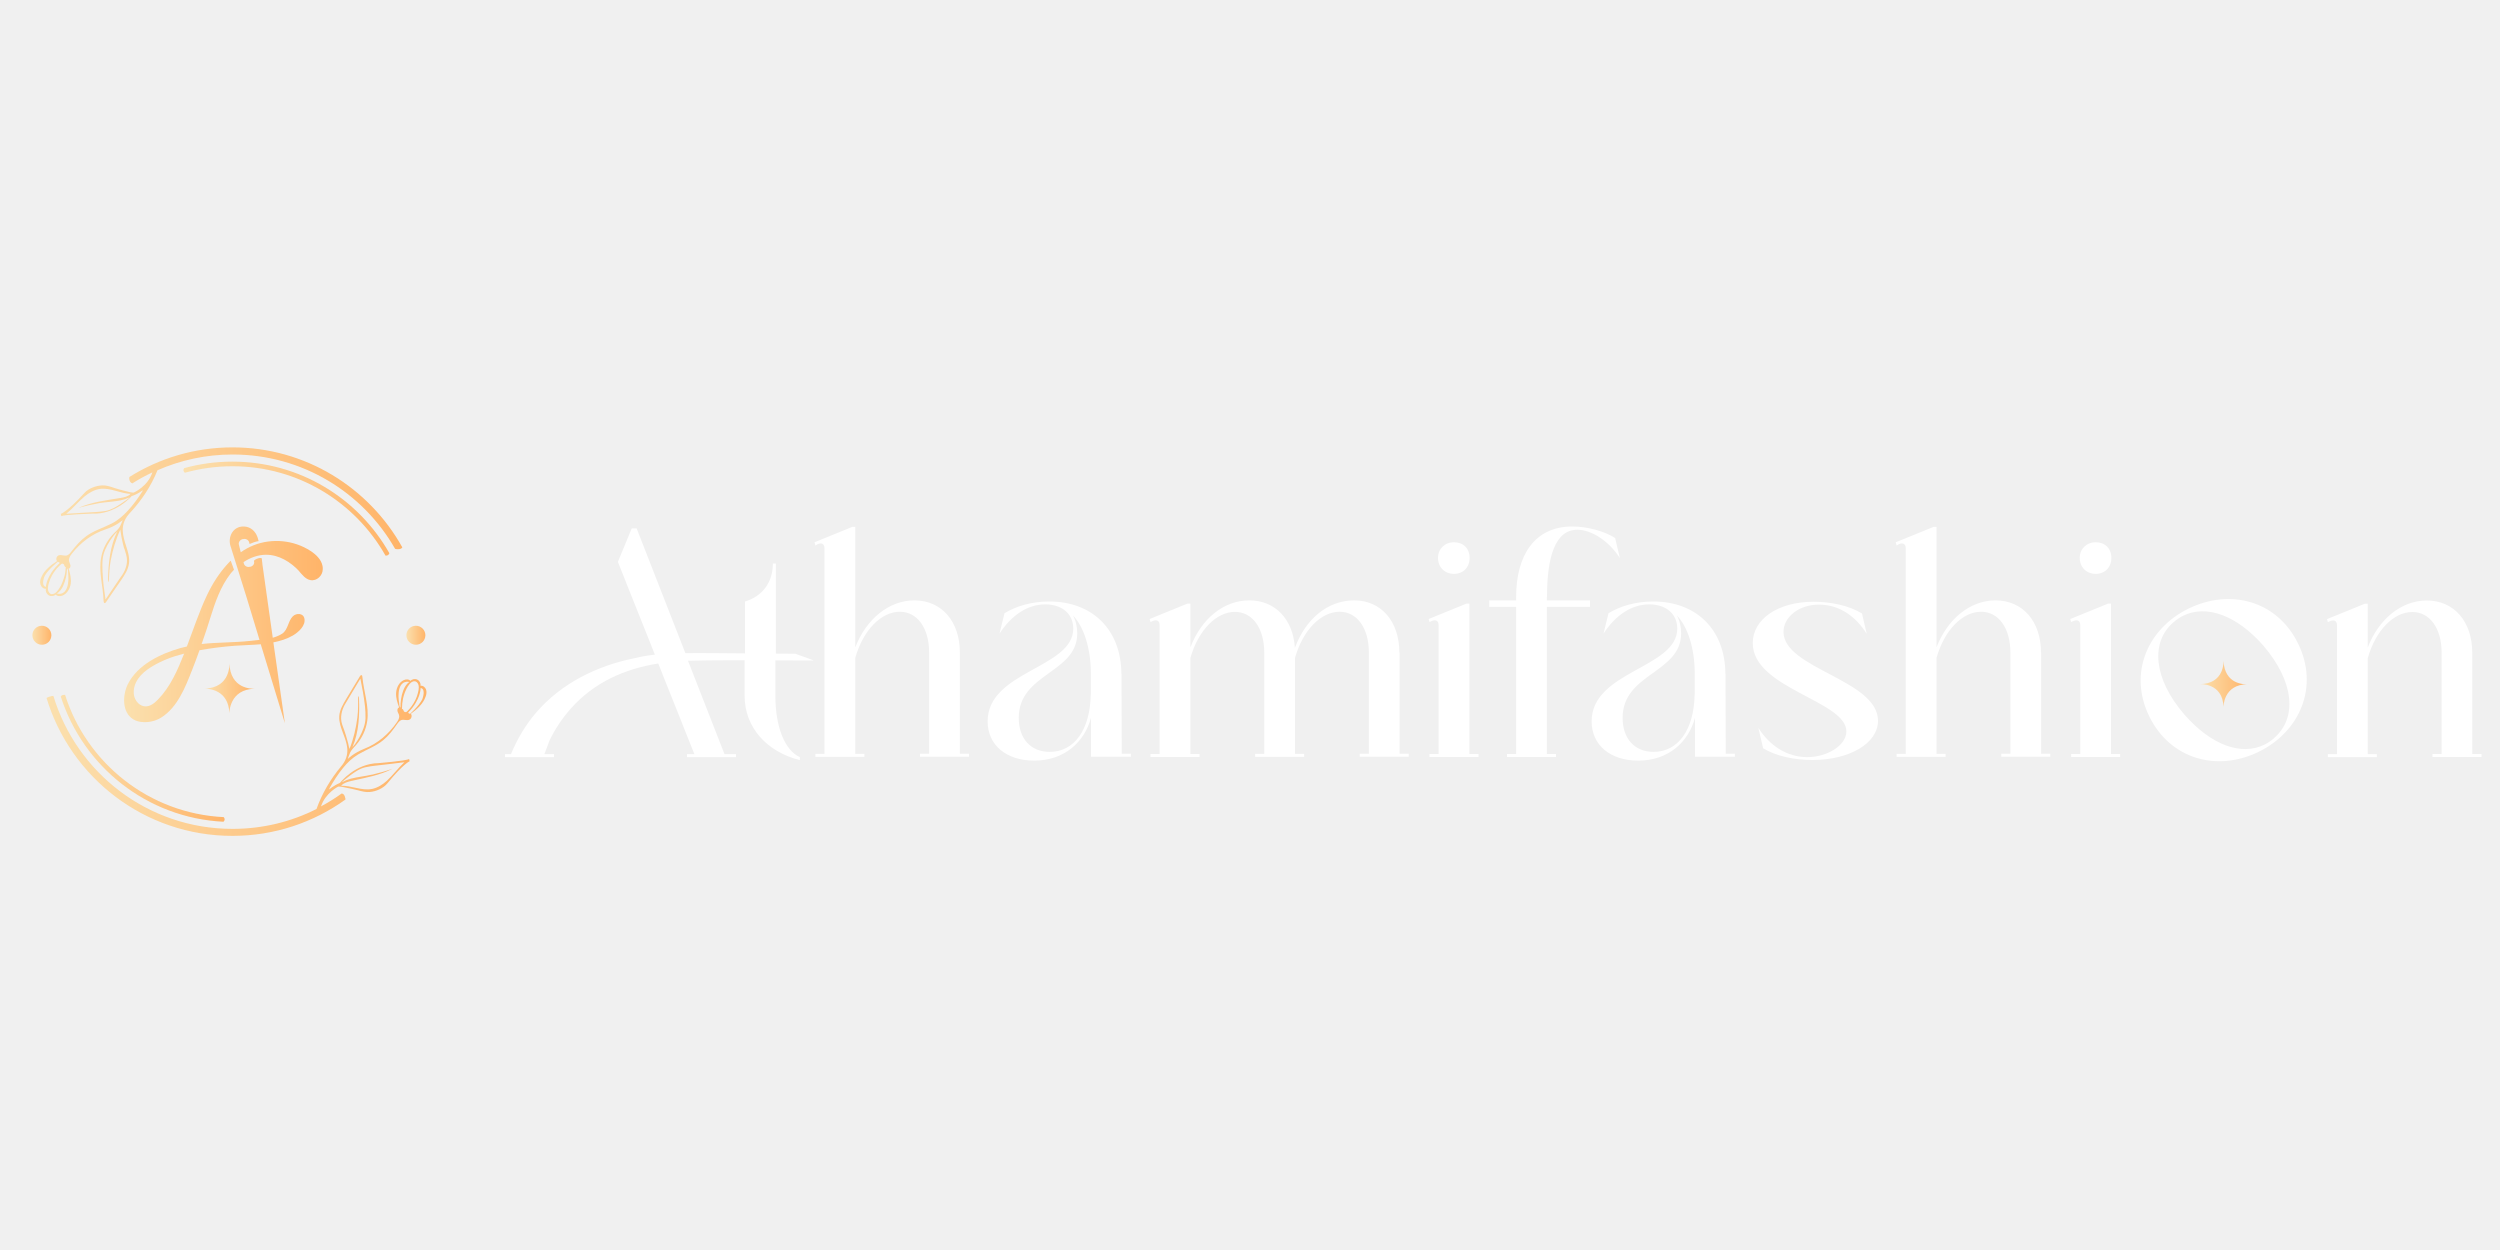
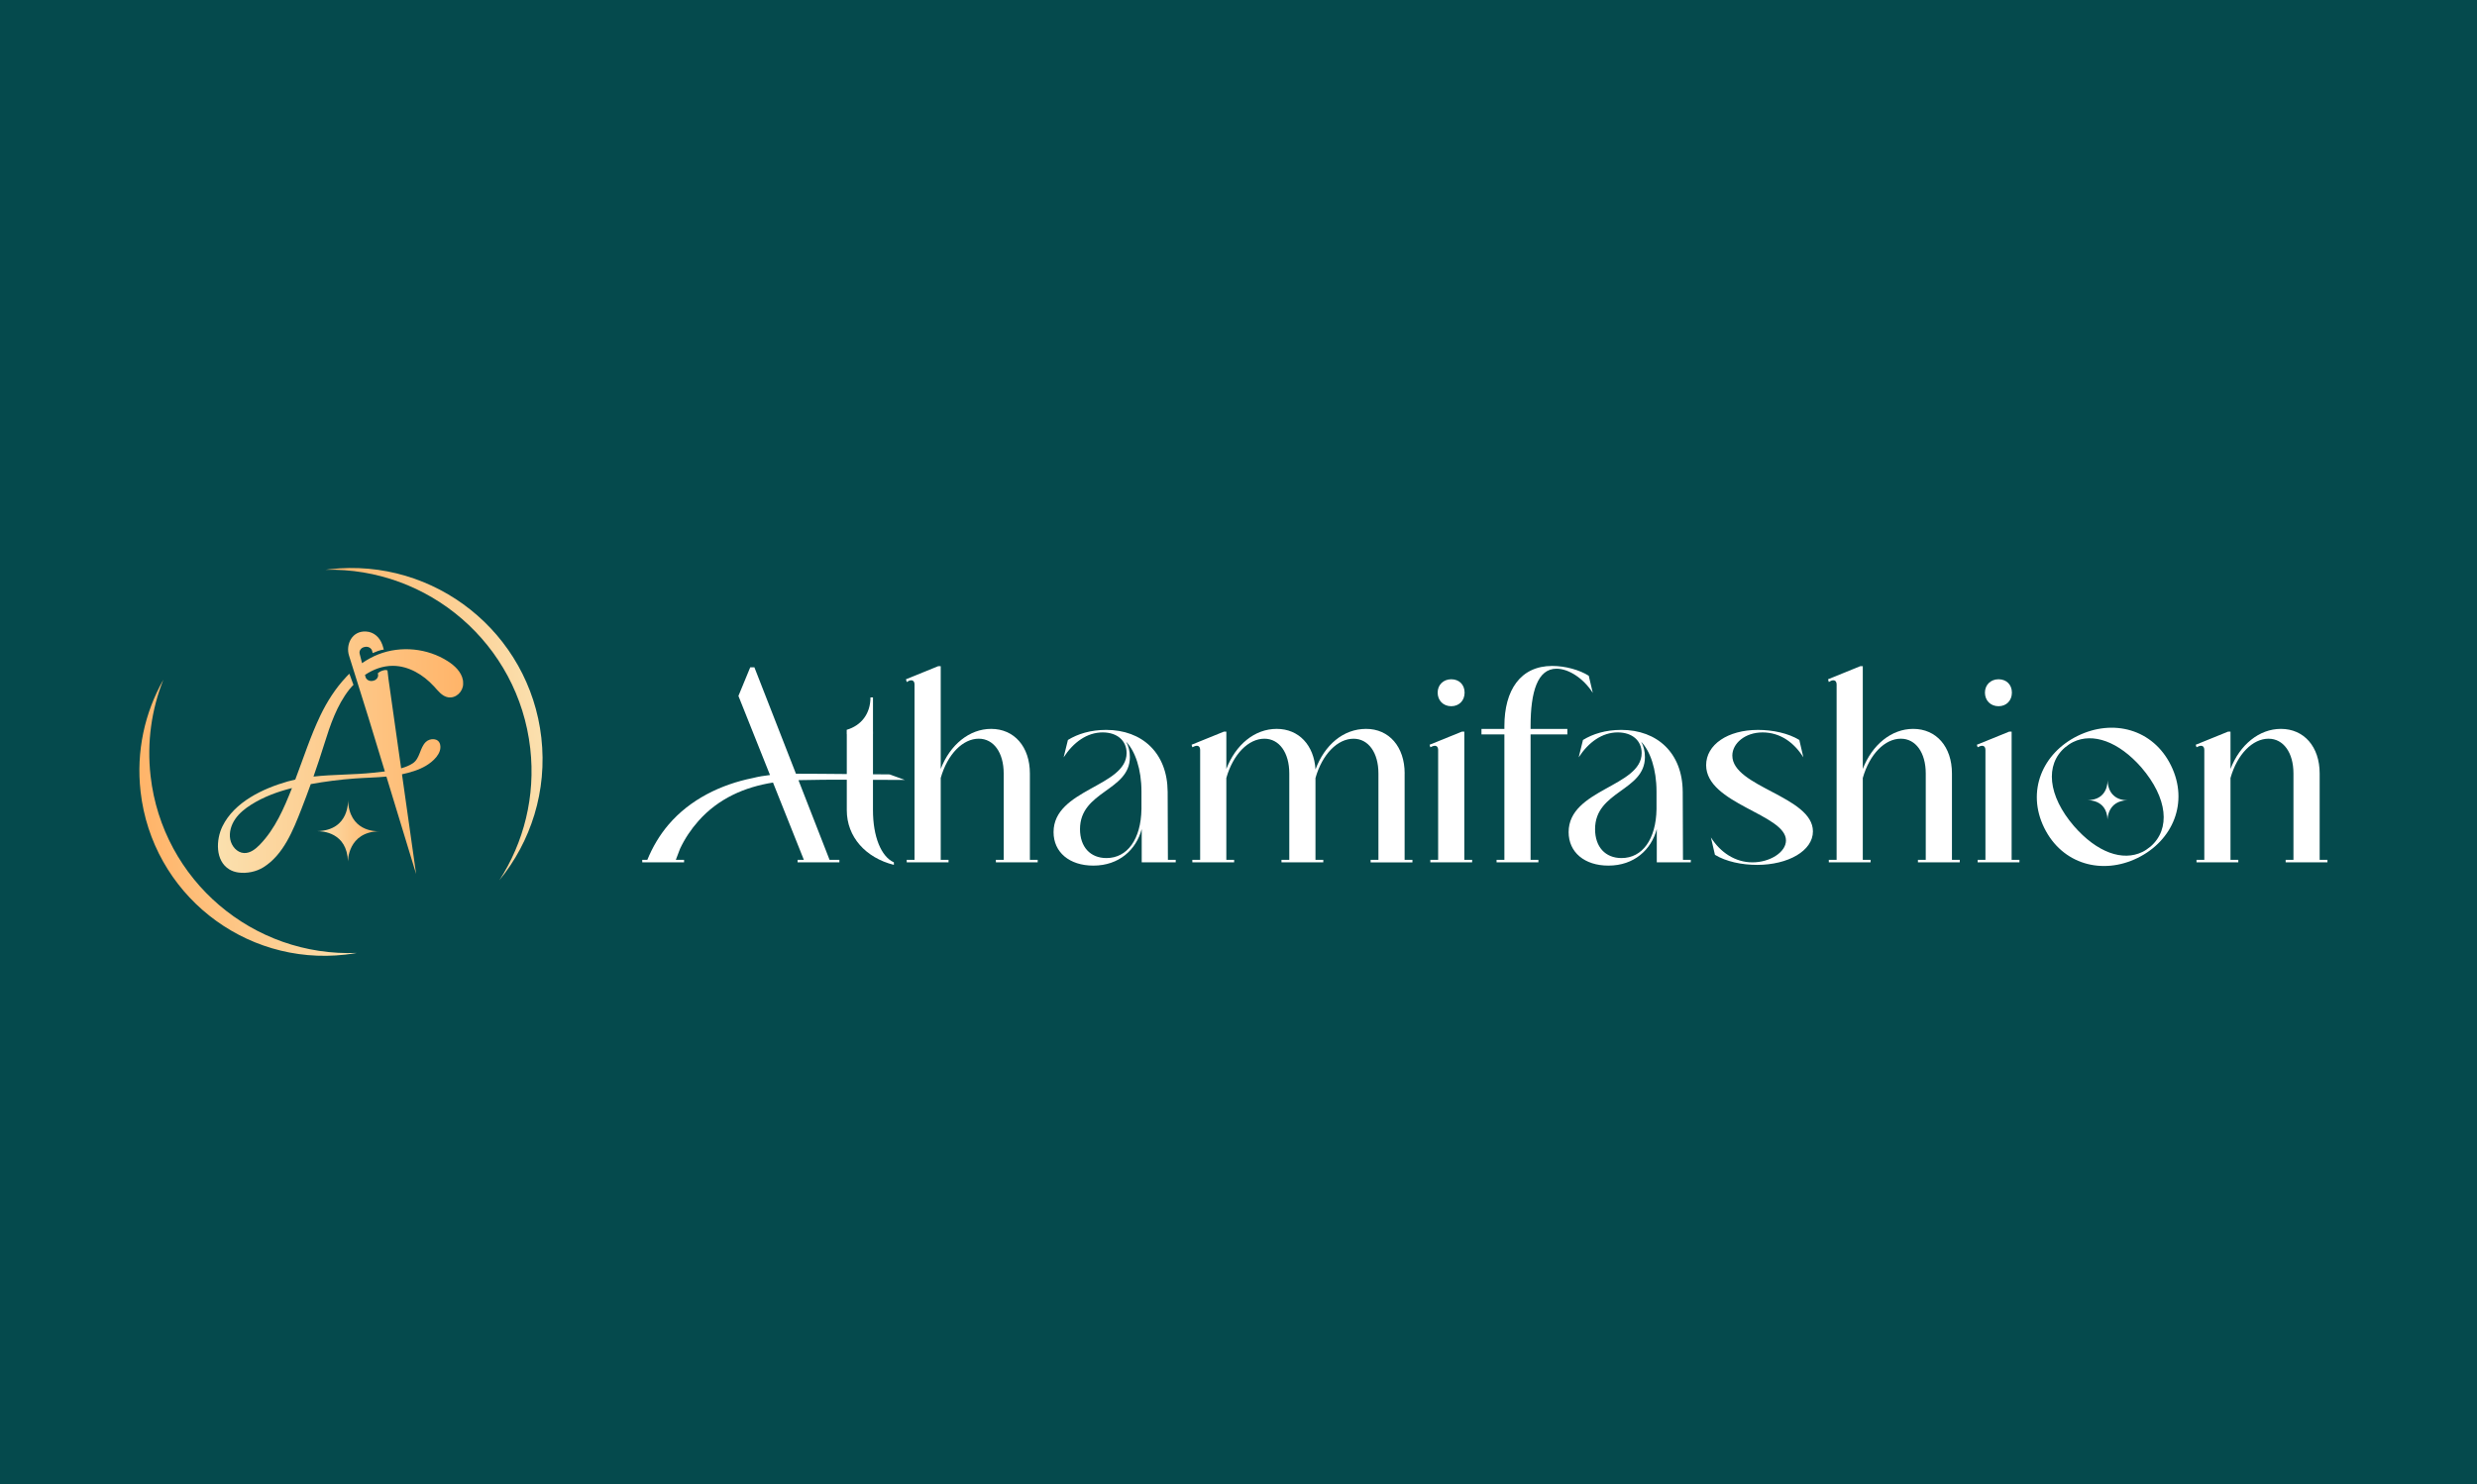
- <svg xmlns="http://www.w3.org/2000/svg" xmlns:xlink="http://www.w3.org/1999/xlink" id="Layer_1" version="1.1" viewBox="0 0 200 100">
+ <svg xmlns="http://www.w3.org/2000/svg" xmlns:xlink="http://www.w3.org/1999/xlink" id="Layer_1" version="1.1" viewBox="0 0 1979.23 1185.7">
  <defs>
    <style>
      .st0 {
        fill: url(#linear-gradient2);
      }

      .st1 {
-         fill: url(#linear-gradient10);
+         fill: #054a4d;
      }

      .st2 {
        fill: #fff;
      }

      .st3 {
        fill: url(#linear-gradient1);
      }

      .st4 {
-         fill: url(#linear-gradient9);
+         fill: url(#linear-gradient3);
      }

      .st5 {
-         fill: url(#linear-gradient8);
-       }
- 
-       .st6 {
-         fill: url(#linear-gradient7);
-       }
- 
-       .st7 {
-         fill: url(#linear-gradient4);
-       }
- 
-       .st8 {
-         fill: url(#linear-gradient5);
-       }
- 
-       .st9 {
-         fill: url(#linear-gradient3);
-       }
- 
-       .st10 {
-         fill: url(#linear-gradient6);
-       }
- 
-       .st11 {
        fill: url(#linear-gradient);
      }
    </style>
-     <linearGradient id="linear-gradient" x1="20.39" y1="55.1" x2="20.44" y2="55.1" gradientUnits="userSpaceOnUse">
+     <linearGradient id="linear-gradient" x1="253.32" y1="663.85" x2="303.21" y2="663.85" gradientUnits="userSpaceOnUse">
      <stop offset="0" stop-color="#fbe0ae" />
      <stop offset="1" stop-color="#ffb469" />
    </linearGradient>
-     <linearGradient id="linear-gradient1" x1="16.27" y1="55.1" x2="16.34" y2="55.1" xlink:href="#linear-gradient" />
-     <linearGradient id="linear-gradient2" x1="16.34" y1="55.06" x2="20.39" y2="55.06" xlink:href="#linear-gradient" />
-     <linearGradient id="linear-gradient3" x1="9.91" y1="50.01" x2="25.82" y2="50.01" xlink:href="#linear-gradient" />
-     <linearGradient id="linear-gradient4" x1="3.21" y1="42.03" x2="32.17" y2="42.03" xlink:href="#linear-gradient" />
-     <linearGradient id="linear-gradient5" x1="3.72" y1="60.44" x2="34.13" y2="60.44" xlink:href="#linear-gradient" />
-     <linearGradient id="linear-gradient6" x1="4.86" y1="60.66" x2="17.97" y2="60.66" xlink:href="#linear-gradient" />
-     <linearGradient id="linear-gradient7" x1="14.68" y1="40.69" x2="31.15" y2="40.69" xlink:href="#linear-gradient" />
-     <linearGradient id="linear-gradient8" x1="2.58" y1="50.82" x2="4.11" y2="50.82" xlink:href="#linear-gradient" />
-     <linearGradient id="linear-gradient9" x1="32.51" y1="50.82" x2="34.04" y2="50.82" xlink:href="#linear-gradient" />
-     <linearGradient id="linear-gradient10" x1="175.95" y1="54.69" x2="179.79" y2="54.69" xlink:href="#linear-gradient" />
+     <linearGradient id="linear-gradient1" x1="174.15" y1="601.55" x2="370.07" y2="601.55" xlink:href="#linear-gradient" />
+     <linearGradient id="linear-gradient2" x1="2803.24" y1="2106.66" x2="2960.53" y2="2106.66" gradientTransform="translate(3294.77 2422.7) rotate(173.53)" xlink:href="#linear-gradient" />
+     <linearGradient id="linear-gradient3" x1="2637.49" y1="2165.62" x2="2793.85" y2="2165.62" gradientTransform="translate(3294.77 2422.7) rotate(173.53)" xlink:href="#linear-gradient" />
  </defs>
+   <rect class="st1" x="-24.51" y="-21.45" width="2025.19" height="1225.53" />
  <g>
-     <path class="st11" d="M20.39,55.1s.05,0,.05,0c-.02,0-.03,0-.05,0Z" />
-     <path class="st3" d="M16.34,55.1s-.07,0-.07,0c.02,0,.04,0,.07,0Z" />
-     <path class="st0" d="M20.39,55.1c-.3.01-1.96,0-2.04-2.04,0,0,.14,1.98-2.01,2.03.34,0,1.94.07,2.01,1.97,0,0-.03-1.93,2.04-1.96Z" />
-     <path class="st9" d="M23.92,45.69c.25.28.52.65.92.72.51.09.98-.37.98-.87,0-.01,0-.02,0-.04,0-.08,0-.15-.02-.23-.1-.52-.53-.92-.98-1.21-1.32-.85-3.04-1.02-4.5-.45-.38.15-.73.34-1.06.57l-.15-.61c-.05-.19.09-.39.3-.44h.04c.21-.06.43.06.48.25l.04.14c.23-.1.47-.2.72-.23-.06-.24-.1-.34-.1-.34-.16-.44-.52-.8-1.05-.83-.91-.05-1.33.85-1.1,1.56,0,0,1.29,4.12,1.29,4.12l1.03,3.39c-.26.03-.51.06-.73.08-1.29.14-2.61.11-3.9.25.25-.7.48-1.4.7-2.11.38-1.23.82-2.51,1.63-3.54.05-.06.1-.12.15-.17l.11-.12-.26-.72-.06.05-.16.17h0c-.68.73-1.23,1.59-1.66,2.49-.64,1.34-1.1,2.76-1.63,4.15-.17.04-.33.08-.5.12-1.61.46-3.45,1.33-4.23,2.91-.42.86-.48,2.24.45,2.8.17.1.36.17.59.2.55.08,1.16-.05,1.63-.34,1.31-.82,1.93-2.42,2.47-3.79.21-.53.41-1.07.6-1.6.94-.17,1.89-.29,2.83-.36.69-.05,1.38-.06,2.07-.12l1.93,6.32-.92-6.47c.54-.11,1.08-.27,1.56-.55.44-.26,1.05-.79.92-1.37-.1-.44-.65-.43-.92-.17-.4.39-.37,1.06-.85,1.39-.21.14-.48.25-.76.33l-.82-5.82c-.02-.2-.04-.37-.06-.54-.04-.01-.08-.02-.1-.02-.02,0-.04,0-.06,0-.04,0-.07.01-.1.02-.08.02-.16.05-.23.09-.05.03-.09.06-.13.1v.05c.06.19-.07.39-.29.44h-.04c-.21.06-.43-.06-.48-.25l-.03-.12c.54-.36,1.16-.59,1.81-.59,1.02,0,1.97.58,2.66,1.33ZM12.63,55.97c-.28.29-.63.56-1.02.54-.45-.02-.81-.44-.89-.89-.08-.46.06-.93.33-1.32s.63-.68,1.03-.93c.81-.51,1.72-.85,2.65-1.08-.52,1.31-1.09,2.64-2.09,3.67Z" />
-     <path class="st7" d="M3.67,47.12c-.04.2.06.41.24.51.17.1.41.07.55-.07.11.15.35.16.53.09.38-.15.61-.56.67-.96.05-.41-.05-.81-.17-1.2.12-.02.17-.17.14-.29-.03-.12-.1-.23-.11-.35-.03-.19.09-.37.21-.53.68-.89,1.63-1.61,2.69-1.96.92-.3,1.4-.76,1.4-.76-.02.05-.04.1-.06.15-.08.18-.14.36-.26.51-.11.15-.26.28-.39.41-.51.52-.88,1.18-1.01,1.89-.23,1.16.15,2.35.19,3.54,0,.06.02.14.08.15.05,0,.09-.04.11-.08.4-.58.79-1.15,1.19-1.73.29-.42.58-.86.65-1.37.06-.46-.08-.91-.22-1.35-.13-.41-.26-.83-.28-1.26-.02-.56.19-1.02.57-1.42.93-.99,1.7-2.16,2.21-3.42,1.84-.81,3.87-1.26,6.01-1.26,5.57,0,10.43,3.04,13,7.55.11.03.22.04.33.02.09-.01.19-.05.24-.13,0,0,0-.01,0-.02-2.65-4.76-7.74-7.99-13.58-7.99-3.03,0-5.86.87-8.25,2.37-.02.07-.01.16,0,.22.03.14.11.25.24.29.51-.33,1.05-.62,1.6-.88-.37,1.14-1.5,1.62-1.5,1.62-.22,0-.46-.08-.67-.13-.31-.07-.62-.16-.92-.26-.29-.1-.6-.2-.91-.19-.5.02-1.1.23-1.44.61-1.34,1.48-1.88,1.67-1.88,1.67l.03.18c.27-.13,2.46-.2,2.46-.2,1.9.09,3.17-1.4,3.17-1.4.59-.2.89-.48.89-.48l-.03.1c-.35.55-.73,1.08-1.17,1.55-.38.41-.79.77-1.28,1.02-.69.35-1.42.56-2.05,1.02-.45.33-.83.77-1.17,1.21-.11.14-.22.29-.39.33-.21.05-.44-.09-.64-.01-.17.07-.24.31-.13.46-.51.33-1.02.73-1.26,1.3-.08.18-.12.39-.06.58.06.19.24.35.44.33ZM9.95,43.89c.09.32.21.62.21.95,0,.26-.07.52-.17.77-.12.28-.29.5-.46.74,0,0-1.09,1.61-1.09,1.61-.11-.75-.21-1.5-.24-2.25-.01-.32-.02-.64.01-.96.05-.53.3-1.05.59-1.49.12-.19.25-.37.39-.54.06-.07.16-.14.2-.22-.59,1.19-.72,2.56-.75,3.87,0,.07,0,.15.06.19.03-.57.05-1.13.15-1.69.16-.86.41-1.72.78-2.51-.02.04.03.2.03.25.02.14.05.28.07.42.06.28.12.57.2.85ZM9.62,39.84c-1.14.19-2.31.32-3.36.8.55-.16,1.12-.29,1.69-.39.56-.09,1.13-.11,1.69-.22.23-.05.46-.12.68-.22.23-.1-.39.32-.6.46-.39.26-.83.53-1.29.61-.53.09-1.08.09-1.62.13-.5.03-1.01.06-1.51.09.53-.43.96-.97,1.48-1.4.36-.29.78-.53,1.24-.59.82-.1,1.6.37,2.43.4-.21.22-.53.28-.82.33ZM5.36,45.49c.09-.03.09.32.09.38.02.18.03.35.02.53-.02.4-.12.97-.57,1.09-.08.02-.17.03-.25.01-.02,0-.09-.03-.11-.02.25-.14.42-.39.53-.65.18-.41.28-.89.29-1.34ZM4.92,45.1c.1-.04.19.05.19.05.07.25.16.22.16.22-.02,0-.04.38-.05.43-.02.13-.05.25-.09.38-.08.27-.18.54-.32.78-.13.22-.38.6-.68.57-.06,0-.12-.04-.16-.08-.22-.22-.13-.59-.05-.85.12-.39.32-.75.58-1.07.09-.11.2-.22.31-.32.03-.03.08-.09.12-.1ZM3.58,46.06c.32-.55,1.05-1.12,1.05-1.12l.14.07v.04c-1.08.99-1.1,1.9-1.1,1.9-.44-.1-.09-.89-.09-.89Z" />
-     <path class="st8" d="M34.09,55.17c-.07-.19-.26-.34-.45-.31.03-.2-.08-.41-.26-.49-.18-.09-.41-.04-.55.1-.12-.15-.36-.14-.53-.06-.37.17-.58.59-.61,1s.1.81.24,1.19c-.12.02-.16.18-.13.3s.11.22.13.34c.04.19-.07.38-.18.54-.63.92-1.53,1.7-2.58,2.11-.91.36-1.35.83-1.35.83.02-.05.03-.1.05-.15.07-.18.12-.36.23-.52.11-.16.24-.29.37-.43.48-.55.81-1.23.91-1.95.16-1.17-.28-2.34-.39-3.52,0-.06-.02-.14-.08-.14-.05,0-.08.04-.11.08-.36.6-.73,1.2-1.09,1.8-.26.44-.54.89-.57,1.4-.03.46.13.9.29,1.33.15.4.31.81.35,1.24.05.55-.13,1.03-.49,1.45-.84,1-1.53,2.17-1.97,3.41-2.02,1.02-4.3,1.59-6.72,1.59-6.76,0-12.47-4.48-14.33-10.64-.04,0-.07,0-.11.01-.15.03-.3.08-.44.15,1.93,6.39,7.86,11.04,14.87,11.04,3.38,0,6.5-1.08,9.05-2.91,0-.03,0-.05-.01-.08-.02-.11-.06-.23-.13-.32-.05-.05-.11-.08-.17-.08-.52.38-1.07.72-1.65,1.03.35-1.07,1.37-1.58,1.37-1.58.22-.02.46.05.67.09.32.06.63.13.94.21.3.08.61.16.92.13.5-.04,1.08-.29,1.41-.69,1.25-1.55,1.78-1.77,1.78-1.77l-.04-.18c-.26.15-2.44.33-2.44.33-1.9.02-3.09,1.58-3.09,1.58-.57.24-.86.53-.86.53l.02-.1c.32-.57.67-1.12,1.08-1.62.35-.43.74-.81,1.22-1.09.66-.39,1.39-.64,1.99-1.13.43-.35.78-.81,1.1-1.27.1-.14.21-.3.37-.35.21-.06.44.07.64-.03.17-.08.22-.33.11-.47.49-.36.98-.79,1.18-1.37.07-.19.1-.39.03-.58ZM29.75,61.97c-.55.13-1.12.18-1.67.32-.23.06-.46.15-.67.26-.22.12.37-.34.57-.49.37-.28.79-.58,1.26-.68.53-.12,1.08-.15,1.61-.22.5-.06,1-.12,1.5-.18-.5.46-.9,1.02-1.4,1.48-.34.31-.75.57-1.21.66-.81.15-1.62-.28-2.45-.26.2-.23.51-.31.8-.38,1.13-.26,2.29-.45,3.31-.98-.54.19-1.1.35-1.66.48ZM27.55,58.45c-.11-.31-.25-.61-.26-.94-.01-.26.04-.53.13-.78.1-.29.26-.51.41-.77,0,0,1-1.67,1-1.67.15.74.29,1.48.37,2.23.03.32.05.64.04.96-.02.53-.25,1.06-.5,1.52-.11.19-.23.38-.36.56-.05.07-.15.15-.19.23.53-1.22.58-2.6.53-3.91,0-.07-.01-.15-.07-.19,0,.57.01,1.13-.06,1.7-.11.86-.31,1.74-.64,2.55.02-.04-.04-.2-.05-.25-.02-.14-.06-.28-.1-.41-.07-.28-.16-.56-.25-.83ZM32.04,56.59c-.09.03-.11-.31-.11-.37-.03-.17-.05-.35-.05-.53,0-.4.07-.98.51-1.12.08-.03.17-.04.25-.03.02,0,.09.02.11.02-.24.15-.39.42-.49.68-.16.42-.23.91-.22,1.36ZM32.51,56.96c-.1.04-.19-.04-.19-.04-.09-.25-.17-.21-.17-.21.02,0,.02-.38.03-.43.02-.13.04-.26.06-.38.06-.28.15-.54.28-.8.12-.23.35-.62.65-.6.06,0,.12.03.17.07.23.21.17.58.1.84-.09.4-.28.77-.52,1.1-.09.12-.18.23-.29.34-.03.03-.08.09-.12.11ZM33.79,55.93c-.29.57-.99,1.18-.99,1.18l-.14-.07v-.04c1.02-1.05.99-1.96.99-1.96.45.07.14.88.14.88Z" />
-     <path class="st10" d="M5.21,55.59s-.09,0-.13,0c-.1.01-.17.06-.22.13,1.79,5.6,6.9,9.72,13.02,10.02.05-.06.1-.12.09-.2,0-.06-.03-.12-.07-.17-5.97-.29-10.96-4.31-12.69-9.77Z" />
-     <path class="st6" d="M30.83,44.45s.04,0,.06,0c.08,0,.16-.04.21-.1.02-.03.03-.06.05-.09-2.47-4.38-7.17-7.33-12.56-7.33-1.33,0-2.63.18-3.85.52-.06.08-.09.17-.04.26.02.04.05.08.09.11,1.21-.34,2.49-.52,3.81-.52,5.25,0,9.83,2.88,12.24,7.15Z" />
-     <path class="st5" d="M4.11,50.82c0-.42-.34-.76-.76-.76s-.76.34-.76.76.34.76.76.76.76-.34.76-.76Z" />
-     <path class="st4" d="M33.27,51.58c.42,0,.76-.34.76-.76s-.34-.76-.76-.76-.76.34-.76.76.34.76.76.76Z" />
+     <path class="st2" d="M822.92,618.11c0-21.33-12.48-35.62-30.99-35.62-17.31,0-32.8,12.68-40.25,32v-82.11h-2.01l-25.76,10.47.6,2.21,1.81-1.01c2.62-1.01,4.43,0,4.43,3.02v140.06h-6.24v2.01h33.41v-2.01h-6.24v-65.4c5.43-19.12,17.71-31.39,30.39-31.39,11.87,0,19.92,11.07,19.92,27.77v69.03h-6.24v2.01h33.41v-2.01h-6.24v-69.03Z" />
+     <path class="st2" d="M933,632.6c-.2-30.79-20.33-49.3-49.1-49.3-12.48,0-22.74,3.22-30.59,8.05l-3.42,13.88c7.85-12.07,18.72-19.92,31.19-19.92,11.67,0,19.12,6.64,19.12,16.5,0,26.97-58.36,28.78-58.36,63.19,0,16.1,12.68,26.76,31.8,26.76,20.53,0,34.21-12.68,38.64-29.18v26.56h27.17v-2.01h-6.24l-.2-54.54ZM912.07,646.69c-.4,23.95-11.27,39.04-27.97,39.04-12.88,0-21.13-8.85-21.13-23.14,0-30.59,39.85-30.39,39.85-57.56,0-4.63-1.01-8.85-3.02-12.28,7.25,7.45,12.28,21.93,12.28,39.85v14.09Z" />
+     <path class="st2" d="M1122.38,618.11c0-21.33-12.48-35.62-30.79-35.62s-33.2,12.88-40.45,32.4c-1.21-19.32-13.28-32.4-30.99-32.4s-32.8,12.68-40.25,32v-29.78h-2.01l-25.76,10.46.6,2.01,1.81-.8c2.61-1.01,4.43,0,4.43,3.02v87.74h-6.24v2.01h33.4v-2.01h-6.24v-65.4c5.43-19.12,17.71-31.39,30.39-31.39,11.87,0,19.92,11.07,19.92,27.77v69.03h-6.24v2.01h33.4v-2.01h-6.24v-65.4c5.43-19.12,17.71-31.39,30.39-31.39,11.87,0,19.92,11.07,19.92,27.77v69.03h-6.24v2.01h33.4v-2.01h-6.24v-69.03Z" />
+     <path class="st2" d="M1159.61,564.38c6.24,0,10.67-4.43,10.67-10.87s-4.43-10.67-10.67-10.67-10.86,4.43-10.86,10.67,4.43,10.87,10.86,10.87Z" />
+     <path class="st2" d="M1170.07,584.71h-2.01l-25.76,10.46.6,2.01,1.81-.8c2.61-1.01,4.43,0,4.43,3.02v87.74h-6.24v2.01h33.4v-2.01h-6.24v-102.43Z" />
+     <path class="st2" d="M1223,580.28c0-27.57,5.63-45.88,20.73-45.88,9.66,0,21.53,7.65,28.98,19.32l-3.22-13.68c-7.25-4.63-18.72-7.85-29.18-7.85-25.56,0-38.24,19.52-38.24,48.1v2.22h-18.31v4.42h18.31v100.22h-6.24v2.01h33.41v-2.01h-6.24v-100.22h29.38v-4.42h-29.38v-2.22Z" />
+     <path class="st2" d="M1344.56,632.6c-.2-30.79-20.32-49.3-49.1-49.3-12.48,0-22.74,3.22-30.59,8.05l-3.42,13.88c7.85-12.07,18.72-19.92,31.19-19.92,11.67,0,19.12,6.64,19.12,16.5,0,26.97-58.36,28.78-58.36,63.19,0,16.1,12.68,26.76,31.8,26.76,20.53,0,34.21-12.68,38.64-29.18v26.56h27.17v-2.01h-6.24l-.2-54.54ZM1323.63,646.69c-.4,23.95-11.27,39.04-27.97,39.04-12.88,0-21.13-8.85-21.13-23.14,0-30.59,39.84-30.39,39.84-57.56,0-4.63-1.01-8.85-3.02-12.28,7.25,7.45,12.28,21.93,12.28,39.85v14.09Z" />
+     <path class="st2" d="M1384.21,603.83c0-9.66,10.06-18.51,24.15-18.51s25.16,8.05,32.6,19.92l-3.22-13.88c-8.85-5.43-21.33-8.05-33-8.05-24.35,0-41.46,11.87-41.46,28.17,0,30.99,63.79,39.24,63.79,60.17,0,9.46-12.88,17.51-26.76,17.51s-25.76-8.05-33.21-19.92l3.22,13.89c8.86,5.43,21.53,8.05,33.61,8.05,24.95,0,44.68-11.27,44.68-26.77,0-27.97-64.4-35.42-64.4-60.57Z" />
+     <path class="st2" d="M1559.69,618.11c0-21.33-12.48-35.62-30.99-35.62-17.31,0-32.8,12.68-40.25,32v-82.11h-2.01l-25.76,10.47.61,2.21,1.81-1.01c2.62-1.01,4.43,0,4.43,3.02v140.06h-6.24v2.01h33.4v-2.01h-6.24v-65.4c5.43-19.12,17.71-31.39,30.39-31.39,11.87,0,19.92,11.07,19.92,27.77v69.03h-6.24v2.01h33.41v-2.01h-6.24v-69.03Z" />
+     <path class="st2" d="M1596.92,564.38c6.24,0,10.67-4.43,10.67-10.87s-4.43-10.67-10.67-10.67-10.87,4.43-10.87,10.67,4.43,10.87,10.87,10.87Z" />
+     <path class="st2" d="M1607.38,584.71h-2.01l-25.76,10.46.6,2.01,1.81-.8c2.62-1.01,4.43,0,4.43,3.02v87.74h-6.24v2.01h33.41v-2.01h-6.24v-102.43Z" />
+     <path class="st2" d="M1660.13,588.09c-28,13.74-41.1,44.15-26.74,73.42,14.45,29.45,46.6,37.88,74.61,24.14,28.18-13.83,41.19-44.42,26.74-73.87-14.36-29.27-46.43-37.52-74.61-23.69ZM1718.33,676.55c-2.08,1.7-4.25,3.21-6.42,4.27-15.72,7.71-36.27.54-54.74-20.66-20.88-24.28-23.21-49.13-7.09-62.87,2.08-1.69,4.25-3.21,6.42-4.27,15.72-7.71,36.28-.54,54.57,20.3,20.97,24.46,23.48,49.22,7.27,63.23Z" />
+     <path class="st2" d="M1853.51,687.14v-69.03c0-21.33-12.48-35.62-30.99-35.62-17.3,0-32.8,12.68-40.25,32v-29.78h-2.01l-25.76,10.46.6,2.01,1.81-.8c2.61-1.01,4.43,0,4.43,3.02v87.74h-6.24v2.01h33.4v-2.01h-6.24v-65.4c5.43-19.12,17.71-31.39,30.39-31.39,11.87,0,19.92,11.07,19.92,27.77v69.03h-6.24v2.01h33.4v-2.01h-6.24Z" />
+     <path class="st2" d="M1684,623.43s1.14,16.03-16.4,16.08c0,0,15.84-1.23,16.4,15.55,0,0-.24-15.29,16.25-15.53-2.01.11-15.62.25-16.25-16.1Z" />
+     <path class="st2" d="M723.08,623.31l-12.22-4.44c-4.44,0-8.88-.07-13.31-.11v-32.04h.02v-2.01h-.02v-.3c0-.07-.03-.13-.03-.2.01-.08.02-.17.03-.25v-26.62h-2.01c0,12.99-7.26,22.44-18.98,25.89v3.49h.06v31.86c-7.03-.08-14.06-.18-21.09-.18-6.4,0-12.96-.12-19.54-.08l-33.19-85.02h-3.33l-9.43,22.87,25.22,63.19c-4.62.52-9.19,1.27-13.65,2.39-25.6,5.15-50.19,17.11-67.36,37.2-7.17,8.39-12.83,17.98-17,28.18h-4.06v2.01h33.41v-2.01h-6.58c1-2.47,3.13-8.35,3.35-8.82,3.78-8.03,8.76-15.52,14.65-22.16,16.04-18.09,36.97-27.14,59.64-30.77l24.65,61.75h-5.01v2.01h33.41v-2.01h-7.86l-24.84-63.64c.42-.01.84-.04,1.27-.05,12.44-.31,24.89-.36,37.34-.33v24.38c0,21.33,15.09,38.03,37.63,43.67v-2.01c-10.27-4.63-16.71-20.73-16.71-41.66v-24.29c8.52.05,17.03.1,25.54.1Z" />
  </g>
  <g>
-     <path class="st2" d="M76.79,52.21c0-2.5-1.46-4.18-3.64-4.18-2.03,0-3.85,1.49-4.73,3.76v-9.64h-.24l-3.02,1.23.07.26.21-.12c.31-.12.52,0,.52.35v16.44h-.73v.24h3.92v-.24h-.73v-7.68c.64-2.24,2.08-3.69,3.57-3.69,1.39,0,2.34,1.3,2.34,3.26v8.1h-.73v.24h3.92v-.24h-.73v-8.1Z" />
-     <path class="st2" d="M89.71,53.91c-.02-3.61-2.39-5.79-5.76-5.79-1.46,0-2.67.38-3.59.94l-.4,1.63c.92-1.42,2.2-2.34,3.66-2.34,1.37,0,2.24.78,2.24,1.94,0,3.17-6.85,3.38-6.85,7.42,0,1.89,1.49,3.14,3.73,3.14,2.41,0,4.02-1.49,4.54-3.43v3.12h3.19v-.24h-.73l-.02-6.4ZM87.26,55.57c-.05,2.81-1.32,4.58-3.28,4.58-1.51,0-2.48-1.04-2.48-2.72,0-3.59,4.68-3.57,4.68-6.76,0-.54-.12-1.04-.35-1.44.85.87,1.44,2.58,1.44,4.68v1.65Z" />
-     <path class="st2" d="M111.95,52.21c0-2.5-1.46-4.18-3.61-4.18s-3.9,1.51-4.75,3.8c-.14-2.27-1.56-3.8-3.64-3.8s-3.85,1.49-4.72,3.76v-3.5h-.24l-3.02,1.23.07.24.21-.09c.31-.12.52,0,.52.35v10.3h-.73v.24h3.92v-.24h-.73v-7.68c.64-2.24,2.08-3.69,3.57-3.69,1.39,0,2.34,1.3,2.34,3.26v8.1h-.73v.24h3.92v-.24h-.73v-7.68c.64-2.24,2.08-3.69,3.57-3.69,1.39,0,2.34,1.3,2.34,3.26v8.1h-.73v.24h3.92v-.24h-.73v-8.1Z" />
-     <path class="st2" d="M116.32,45.91c.73,0,1.25-.52,1.25-1.28s-.52-1.25-1.25-1.25-1.28.52-1.28,1.25.52,1.28,1.28,1.28Z" />
-     <path class="st2" d="M117.55,48.29h-.24l-3.02,1.23.07.24.21-.09c.31-.12.52,0,.52.35v10.3h-.73v.24h3.92v-.24h-.73v-12.03Z" />
-     <path class="st2" d="M123.76,47.77c0-3.24.66-5.39,2.43-5.39,1.13,0,2.53.9,3.4,2.27l-.38-1.61c-.85-.54-2.2-.92-3.43-.92-3,0-4.49,2.29-4.49,5.65v.26h-2.15v.52h2.15v11.77h-.73v.24h3.92v-.24h-.73v-11.77h3.45v-.52h-3.45v-.26Z" />
-     <path class="st2" d="M138.03,53.91c-.02-3.61-2.39-5.79-5.76-5.79-1.46,0-2.67.38-3.59.94l-.4,1.63c.92-1.42,2.2-2.34,3.66-2.34,1.37,0,2.24.78,2.24,1.94,0,3.17-6.85,3.38-6.85,7.42,0,1.89,1.49,3.14,3.73,3.14,2.41,0,4.02-1.49,4.54-3.43v3.12h3.19v-.24h-.73l-.02-6.4ZM135.57,55.57c-.05,2.81-1.32,4.58-3.28,4.58-1.51,0-2.48-1.04-2.48-2.72,0-3.59,4.68-3.57,4.68-6.76,0-.54-.12-1.04-.35-1.44.85.87,1.44,2.58,1.44,4.68v1.65Z" />
-     <path class="st2" d="M142.68,50.54c0-1.13,1.18-2.17,2.83-2.17s2.95.94,3.83,2.34l-.38-1.63c-1.04-.64-2.5-.94-3.87-.94-2.86,0-4.87,1.39-4.87,3.31,0,3.64,7.49,4.61,7.49,7.06,0,1.11-1.51,2.06-3.14,2.06s-3.02-.94-3.9-2.34l.38,1.63c1.04.64,2.53.94,3.95.94,2.93,0,5.24-1.32,5.24-3.14,0-3.28-7.56-4.16-7.56-7.11Z" />
-     <path class="st2" d="M163.28,52.21c0-2.5-1.46-4.18-3.64-4.18-2.03,0-3.85,1.49-4.72,3.76v-9.64h-.24l-3.02,1.23.07.26.21-.12c.31-.12.52,0,.52.35v16.44h-.73v.24h3.92v-.24h-.73v-7.68c.64-2.24,2.08-3.69,3.57-3.69,1.39,0,2.34,1.3,2.34,3.26v8.1h-.73v.24h3.92v-.24h-.73v-8.1Z" />
-     <path class="st2" d="M167.66,45.91c.73,0,1.25-.52,1.25-1.28s-.52-1.25-1.25-1.25-1.28.52-1.28,1.25.52,1.28,1.28,1.28Z" />
-     <path class="st2" d="M168.88,48.29h-.24l-3.02,1.23.07.24.21-.09c.31-.12.52,0,.52.35v10.3h-.73v.24h3.92v-.24h-.73v-12.03Z" />
-     <path class="st2" d="M175.08,48.69c-3.29,1.61-4.82,5.18-3.14,8.62,1.7,3.46,5.47,4.45,8.76,2.83,3.31-1.62,4.84-5.22,3.14-8.67-1.69-3.44-5.45-4.4-8.76-2.78ZM181.91,59.07c-.24.2-.5.38-.75.5-1.85.91-4.26.06-6.43-2.43-2.45-2.85-2.72-5.77-.83-7.38.24-.2.5-.38.75-.5,1.85-.91,4.26-.06,6.41,2.38,2.46,2.87,2.76,5.78.85,7.42Z" />
-     <path class="st2" d="M197.78,60.32v-8.1c0-2.5-1.46-4.18-3.64-4.18-2.03,0-3.85,1.49-4.72,3.76v-3.5h-.24l-3.02,1.23.07.24.21-.09c.31-.12.52,0,.52.35v10.3h-.73v.24h3.92v-.24h-.73v-7.68c.64-2.24,2.08-3.69,3.57-3.69,1.39,0,2.34,1.3,2.34,3.26v8.1h-.73v.24h3.92v-.24h-.73Z" />
-     <path class="st1" d="M177.88,52.84s.13,1.88-1.92,1.89c0,0,1.86-.14,1.92,1.83,0,0-.03-1.8,1.91-1.82-.24.01-1.83.03-1.91-1.89Z" />
-     <path class="st2" d="M65.07,52.82l-1.44-.52c-.52,0-1.04,0-1.56-.01v-3.76h0v-.24h0v-.04s0-.01,0-.02c0,0,0-.02,0-.03v-3.12h-.24c0,1.52-.85,2.63-2.23,3.04v.41h0v3.74c-.83,0-1.65-.02-2.48-.02-.75,0-1.52-.01-2.29,0l-3.9-9.98h-.39l-1.11,2.68,2.96,7.42c-.54.06-1.08.15-1.6.28-3.01.6-5.89,2.01-7.91,4.37-.84.98-1.51,2.11-2,3.31h-.48v.24h3.92v-.24h-.77c.12-.29.37-.98.39-1.04.44-.94,1.03-1.82,1.72-2.6,1.88-2.12,4.34-3.19,7-3.61l2.89,7.25h-.59v.24h3.92v-.24h-.92l-2.92-7.47s.1,0,.15,0c1.46-.04,2.92-.04,4.38-.04v2.86c0,2.5,1.77,4.47,4.42,5.13v-.24c-1.21-.54-1.96-2.43-1.96-4.89v-2.85c1,0,2,.01,3,.01Z" />
+     <g>
+       <path class="st5" d="M303.21,664.3c-3.75.16-24.21-.11-25.16-25.11,0,0,1.72,24.45-24.73,25.04,4.21-.06,23.96.89,24.73,24.26,0,0-.37-23.72,25.16-24.2Z" />
+       <path class="st3" d="M346.71,548.42c3.11,3.4,6.46,8.03,11.34,8.84,6.27,1.05,12.02-4.59,12.02-10.72,0-.15-.02-.29-.02-.44.04-.94-.02-1.88-.2-2.79-1.28-6.44-6.52-11.35-12.04-14.9-16.22-10.41-37.48-12.52-55.43-5.5-4.68,1.83-9.02,4.25-13.09,7.06l-1.91-7.51c-.6-2.37,1.05-4.77,3.69-5.36l.43-.1c2.64-.59,5.26.85,5.86,3.21l.43,1.7c2.83-1.2,5.81-2.45,8.89-2.81-.76-2.94-1.29-4.15-1.29-4.15-2-5.42-6.41-9.9-12.91-10.28-11.27-.65-16.36,10.42-13.6,19.24.02.06,15.9,50.8,15.9,50.8l12.74,41.79c-3.2.4-6.29.71-9.03,1.01-15.9,1.71-32.1,1.33-48,3.09,3.03-8.63,5.91-17.3,8.63-26.03,4.74-15.21,10.06-30.98,20.06-43.66.58-.74,1.21-1.45,1.84-2.15l1.41-1.45-3.26-8.87-.71.63-2,2.06.02.03c-8.39,8.91-15.2,19.6-20.5,30.66-7.93,16.55-13.51,34.05-20.04,51.16-2.05.46-4.09.95-6.13,1.54-19.77,5.68-42.51,16.37-52.05,35.82-5.19,10.58-5.95,27.54,5.49,34.45,2.04,1.23,4.44,2.1,7.22,2.48,6.73.93,14.26-.58,20.03-4.19,16.13-10.11,23.81-29.82,30.42-46.7,2.56-6.55,5.01-13.14,7.4-19.76,11.53-2.1,23.26-3.59,34.91-4.46,8.49-.64,17.05-.74,25.53-1.54l23.74,77.87-11.3-79.72c6.6-1.41,13.32-3.36,19.16-6.81,5.46-3.22,12.91-9.75,11.33-16.91-1.19-5.39-8.03-5.35-11.39-2.15-4.99,4.77-4.54,13.12-10.44,17.08-2.64,1.77-5.88,3.04-9.34,4.04l-10.15-71.64c-.24-2.42-.49-4.61-.75-6.64-.45-.14-.97-.24-1.27-.27-.24-.02-.47-.02-.71-.02-.43.09-.87.16-1.29.27-1,.27-1.97.6-2.86,1.13-.59.35-1.11.78-1.62,1.22l.15.57c.6,2.37-1.05,4.77-3.69,5.36l-.43.1c-2.64.59-5.26-.85-5.86-3.21l-.39-1.54c6.65-4.46,14.27-7.28,22.24-7.26,12.58.04,24.33,7.08,32.82,16.37ZM207.59,675.05c-3.41,3.52-7.71,6.9-12.61,6.65-5.58-.28-10-5.48-11.02-10.97-1.04-5.62.77-11.51,4.01-16.21,3.24-4.7,7.82-8.34,12.64-11.4,9.98-6.34,21.19-10.43,32.69-13.33-6.41,16.19-13.44,32.58-25.71,45.26Z" />
+     </g>
+     <g>
+       <path class="st0" d="M120.31,620.07c-3.06-27.03.82-53.25,10.23-76.87-14.85,26.22-21.87,57.2-18.21,89.44,9.2,81.14,82.43,139.46,163.57,130.26,3.15-.36,6.26-.82,9.34-1.37-82.84,3.4-155.44-57.78-164.93-141.46Z" />
+       <path class="st4" d="M423.69,598.11c4.36,38.43-5.2,75.22-24.67,105.36,25.16-30.79,38.37-71.3,33.53-113.93-9.51-83.87-85.2-144.15-169.07-134.64-1.18.13-2.34.28-3.51.44,82.46-2.04,154.25,59.25,163.72,142.76Z" />
+     </g>
  </g>
</svg>
